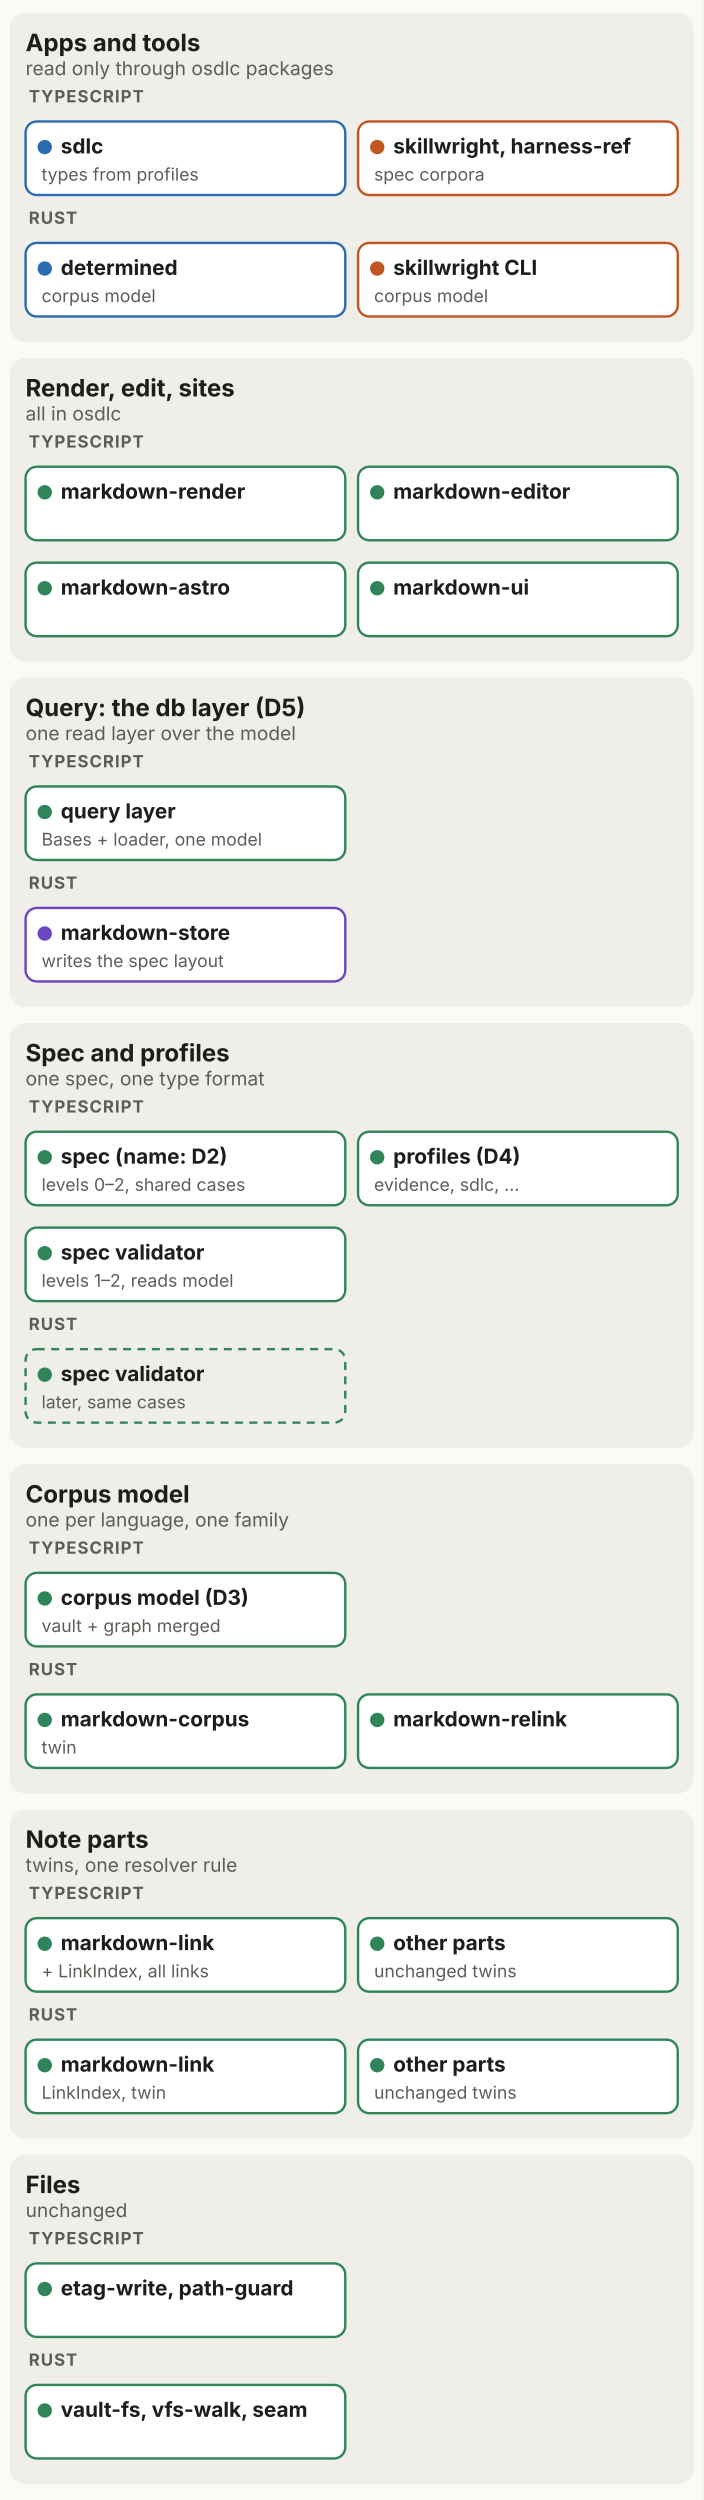
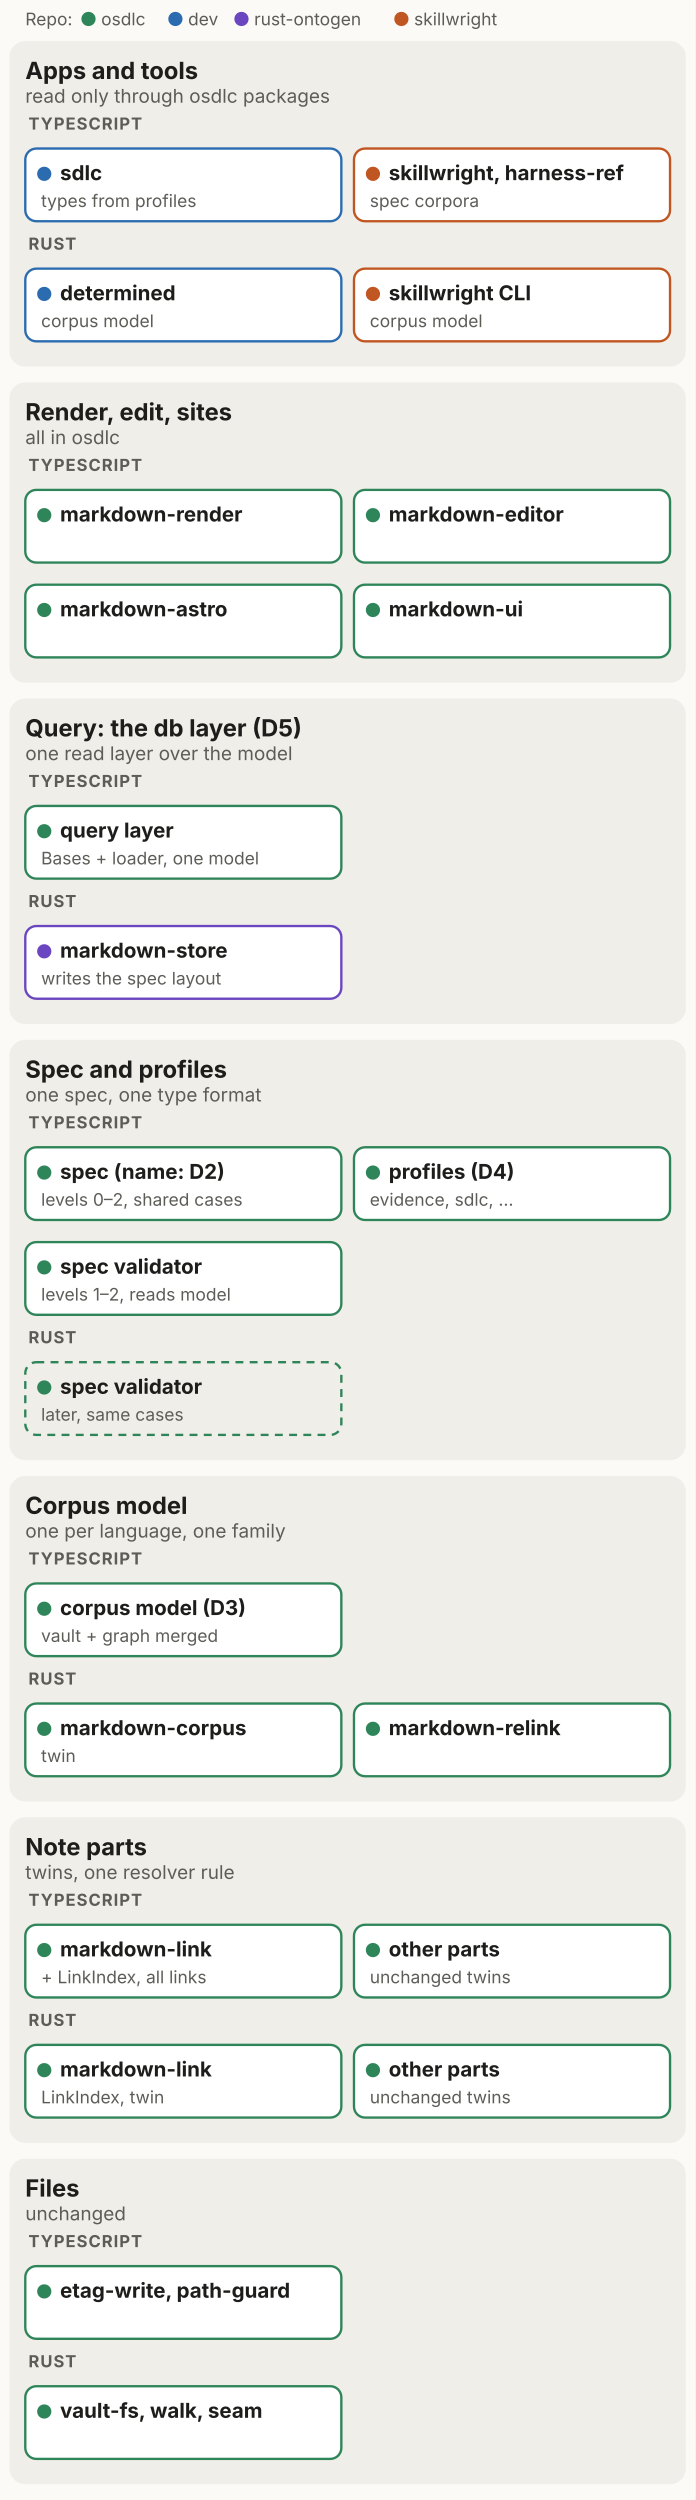
- <svg xmlns="http://www.w3.org/2000/svg" viewBox="0 0 440 1564" width="880" font-family="system-ui, -apple-system, Segoe UI, sans-serif" role="img" aria-label="Target state by layer">
+ <svg xmlns="http://www.w3.org/2000/svg" viewBox="0 0 440 1582" width="880" font-family="system-ui, -apple-system, Segoe UI, sans-serif" role="img" aria-label="Target state by layer">
  <style>
.bg{fill:#fbfaf7} .band{fill:#f0eee8}
.rl{font-size:15px;font-weight:650;fill:#1d1d1b} .rs{font-size:12px;fill:#5d5d58}
.lang{font-size:10.5px;font-weight:700;letter-spacing:.06em;fill:#5d5d58}
.chip rect{fill:#ffffff;stroke-width:1.5} .chip.later rect{fill:none;stroke-dasharray:5 4}
.cn{font-size:13px;font-weight:650;fill:#1d1d1b} .cs{font-size:11px;fill:#5d5d58}
.r-osdlc rect{stroke:#2f855a} .r-osdlc .dot{fill:#2f855a}
.r-dev rect{stroke:#2b6cb0} .r-dev .dot{fill:#2b6cb0}
.r-ont rect{stroke:#6b46c1} .r-ont .dot{fill:#6b46c1}
.r-sw rect{stroke:#c05621} .r-sw .dot{fill:#c05621}
.r-ext rect{stroke:#8a8a84} .r-ext .dot{fill:#8a8a84}
.fb rect{fill:#fde8e8;stroke:#c53030} .fb text{font-size:10.5px;font-weight:700;fill:#c53030}
.dup{stroke:#c53030;stroke-width:1.6;stroke-dasharray:4 3}
.edge{fill:none;stroke:#5d5d58;stroke-width:1.4} .ahp{fill:#5d5d58}
.node rect{fill:#ffffff;stroke:#d8d5cc;stroke-width:1.4} .node.first rect{fill:#fde7c8;stroke:#b8741a}
.num{fill:#1d1d1b} .numt{font-size:11px;font-weight:700;fill:#fbfaf7} .nn{font-size:11.5px;font-weight:650;fill:#1d1d1b}
.lvl rect{fill:#ffffff;stroke:#d8d5cc} .prof rect{fill:#fde7c8;stroke:#b8741a}
.tie{stroke:#b8741a;stroke-width:1.6;fill:none}
@media (prefers-color-scheme: dark) {
.bg{fill:#16161a} .band{fill:#222227}
.rl{font-size:15px;font-weight:650;fill:#ececea} .rs{font-size:12px;fill:#a3a39d}
.lang{font-size:10.5px;font-weight:700;letter-spacing:.06em;fill:#a3a39d}
.chip rect{fill:#2b2b31;stroke-width:1.5} .chip.later rect{fill:none;stroke-dasharray:5 4}
.cn{font-size:13px;font-weight:650;fill:#ececea} .cs{font-size:11px;fill:#a3a39d}
.r-osdlc rect{stroke:#68d391} .r-osdlc .dot{fill:#68d391}
.r-dev rect{stroke:#63b3ed} .r-dev .dot{fill:#63b3ed}
.r-ont rect{stroke:#b794f4} .r-ont .dot{fill:#b794f4}
.r-sw rect{stroke:#f6ad55} .r-sw .dot{fill:#f6ad55}
.r-ext rect{stroke:#a0a09a} .r-ext .dot{fill:#a0a09a}
.fb rect{fill:#3b1d1d;stroke:#fc8181} .fb text{font-size:10.5px;font-weight:700;fill:#fc8181}
.dup{stroke:#fc8181;stroke-width:1.6;stroke-dasharray:4 3}
.edge{fill:none;stroke:#a3a39d;stroke-width:1.4} .ahp{fill:#a3a39d}
.node rect{fill:#2b2b31;stroke:#3a3a40;stroke-width:1.4} .node.first rect{fill:#3d2f1c;stroke:#f6ad55}
.num{fill:#ececea} .numt{font-size:11px;font-weight:700;fill:#16161a} .nn{font-size:11.5px;font-weight:650;fill:#ececea}
.lvl rect{fill:#2b2b31;stroke:#3a3a40} .prof rect{fill:#3d2f1c;stroke:#f6ad55}
.tie{stroke:#f6ad55;stroke-width:1.6;fill:none}
}</style>
-   <rect class="bg" width="440" height="1564" />
-   <rect class="band" x="6" y="8" width="428" height="206" rx="10" />
-   <text class="rl" x="16" y="32">Apps and tools</text>
-   <text class="rs" x="16" y="47">read only through osdlc packages</text>
-   <text class="lang" x="18" y="64">TYPESCRIPT</text>
+   <rect class="bg" width="440" height="1582" />
+   <text class="cs" x="16" y="16">Repo:</text>
+   <g class="chip r-osdlc">
+     <circle cx="56" cy="12" r="4.5" class="dot" />
+   </g>
+   <text class="cs" x="64" y="16">osdlc</text>
  <g class="chip r-dev">
-     <rect x="16" y="76" width="200" height="46" rx="7" />
-     <circle cx="28" cy="92" r="4.5" class="dot" />
-     <text x="38" y="96" class="cn">sdlc</text>
-     <text x="26" y="113" class="cs">types from profiles</text>
-   </g>
+     <circle cx="111.0" cy="12" r="4.5" class="dot" />
+   </g>
+   <text class="cs" x="119.0" y="16">dev</text>
+   <g class="chip r-ont">
+     <circle cx="152.8" cy="12" r="4.5" class="dot" />
+   </g>
+   <text class="cs" x="160.8" y="16">rust-ontogen</text>
  <g class="chip r-sw">
-     <rect x="224" y="76" width="200" height="46" rx="7" />
-     <circle cx="236" cy="92" r="4.5" class="dot" />
-     <text x="246" y="96" class="cn">skillwright, harness-ref</text>
-     <text x="234" y="113" class="cs">spec corpora</text>
-   </g>
-   <text class="lang" x="18" y="140">RUST</text>
+     <circle cx="254.0" cy="12" r="4.5" class="dot" />
+   </g>
+   <text class="cs" x="262.0" y="16">skillwright</text>
+   <rect class="band" x="6" y="26" width="428" height="206" rx="10" />
+   <text class="rl" x="16" y="50">Apps and tools</text>
+   <text class="rs" x="16" y="65">read only through osdlc packages</text>
+   <text class="lang" x="18" y="82">TYPESCRIPT</text>
  <g class="chip r-dev">
-     <rect x="16" y="152" width="200" height="46" rx="7" />
-     <circle cx="28" cy="168" r="4.5" class="dot" />
-     <text x="38" y="172" class="cn">determined</text>
-     <text x="26" y="189" class="cs">corpus model</text>
+     <rect x="16" y="94" width="200" height="46" rx="7" />
+     <circle cx="28" cy="110" r="4.5" class="dot" />
+     <text x="38" y="114" class="cn">sdlc</text>
+     <text x="26" y="131" class="cs">types from profiles</text>
  </g>
  <g class="chip r-sw">
-     <rect x="224" y="152" width="200" height="46" rx="7" />
-     <circle cx="236" cy="168" r="4.5" class="dot" />
-     <text x="246" y="172" class="cn">skillwright CLI</text>
-     <text x="234" y="189" class="cs">corpus model</text>
-   </g>
-   <rect class="band" x="6" y="224" width="428" height="190" rx="10" />
-   <text class="rl" x="16" y="248">Render, edit, sites</text>
-   <text class="rs" x="16" y="263">all in osdlc</text>
-   <text class="lang" x="18" y="280">TYPESCRIPT</text>
-   <g class="chip r-osdlc">
-     <rect x="16" y="292" width="200" height="46" rx="7" />
-     <circle cx="28" cy="308" r="4.5" class="dot" />
-     <text x="38" y="312" class="cn">markdown-render</text>
-     <text x="26" y="329" class="cs" />
-   </g>
-   <g class="chip r-osdlc">
-     <rect x="224" y="292" width="200" height="46" rx="7" />
-     <circle cx="236" cy="308" r="4.5" class="dot" />
-     <text x="246" y="312" class="cn">markdown-editor</text>
-     <text x="234" y="329" class="cs" />
-   </g>
-   <g class="chip r-osdlc">
-     <rect x="16" y="352" width="200" height="46" rx="7" />
-     <circle cx="28" cy="368" r="4.5" class="dot" />
-     <text x="38" y="372" class="cn">markdown-astro</text>
-     <text x="26" y="389" class="cs" />
-   </g>
-   <g class="chip r-osdlc">
-     <rect x="224" y="352" width="200" height="46" rx="7" />
-     <circle cx="236" cy="368" r="4.5" class="dot" />
-     <text x="246" y="372" class="cn">markdown-ui</text>
-     <text x="234" y="389" class="cs" />
-   </g>
-   <rect class="band" x="6" y="424" width="428" height="206" rx="10" />
-   <text class="rl" x="16" y="448">Query: the db layer (D5)</text>
-   <text class="rs" x="16" y="463">one read layer over the model</text>
-   <text class="lang" x="18" y="480">TYPESCRIPT</text>
-   <g class="chip r-osdlc">
-     <rect x="16" y="492" width="200" height="46" rx="7" />
-     <circle cx="28" cy="508" r="4.5" class="dot" />
-     <text x="38" y="512" class="cn">query layer</text>
-     <text x="26" y="529" class="cs">Bases + loader, one model</text>
-   </g>
-   <text class="lang" x="18" y="556">RUST</text>
+     <rect x="224" y="94" width="200" height="46" rx="7" />
+     <circle cx="236" cy="110" r="4.5" class="dot" />
+     <text x="246" y="114" class="cn">skillwright, harness-ref</text>
+     <text x="234" y="131" class="cs">spec corpora</text>
+   </g>
+   <text class="lang" x="18" y="158">RUST</text>
+   <g class="chip r-dev">
+     <rect x="16" y="170" width="200" height="46" rx="7" />
+     <circle cx="28" cy="186" r="4.5" class="dot" />
+     <text x="38" y="190" class="cn">determined</text>
+     <text x="26" y="207" class="cs">corpus model</text>
+   </g>
+   <g class="chip r-sw">
+     <rect x="224" y="170" width="200" height="46" rx="7" />
+     <circle cx="236" cy="186" r="4.5" class="dot" />
+     <text x="246" y="190" class="cn">skillwright CLI</text>
+     <text x="234" y="207" class="cs">corpus model</text>
+   </g>
+   <rect class="band" x="6" y="242" width="428" height="190" rx="10" />
+   <text class="rl" x="16" y="266">Render, edit, sites</text>
+   <text class="rs" x="16" y="281">all in osdlc</text>
+   <text class="lang" x="18" y="298">TYPESCRIPT</text>
+   <g class="chip r-osdlc">
+     <rect x="16" y="310" width="200" height="46" rx="7" />
+     <circle cx="28" cy="326" r="4.5" class="dot" />
+     <text x="38" y="330" class="cn">markdown-render</text>
+     <text x="26" y="347" class="cs" />
+   </g>
+   <g class="chip r-osdlc">
+     <rect x="224" y="310" width="200" height="46" rx="7" />
+     <circle cx="236" cy="326" r="4.5" class="dot" />
+     <text x="246" y="330" class="cn">markdown-editor</text>
+     <text x="234" y="347" class="cs" />
+   </g>
+   <g class="chip r-osdlc">
+     <rect x="16" y="370" width="200" height="46" rx="7" />
+     <circle cx="28" cy="386" r="4.5" class="dot" />
+     <text x="38" y="390" class="cn">markdown-astro</text>
+     <text x="26" y="407" class="cs" />
+   </g>
+   <g class="chip r-osdlc">
+     <rect x="224" y="370" width="200" height="46" rx="7" />
+     <circle cx="236" cy="386" r="4.5" class="dot" />
+     <text x="246" y="390" class="cn">markdown-ui</text>
+     <text x="234" y="407" class="cs" />
+   </g>
+   <rect class="band" x="6" y="442" width="428" height="206" rx="10" />
+   <text class="rl" x="16" y="466">Query: the db layer (D5)</text>
+   <text class="rs" x="16" y="481">one read layer over the model</text>
+   <text class="lang" x="18" y="498">TYPESCRIPT</text>
+   <g class="chip r-osdlc">
+     <rect x="16" y="510" width="200" height="46" rx="7" />
+     <circle cx="28" cy="526" r="4.5" class="dot" />
+     <text x="38" y="530" class="cn">query layer</text>
+     <text x="26" y="547" class="cs">Bases + loader, one model</text>
+   </g>
+   <text class="lang" x="18" y="574">RUST</text>
  <g class="chip r-ont">
-     <rect x="16" y="568" width="200" height="46" rx="7" />
-     <circle cx="28" cy="584" r="4.5" class="dot" />
-     <text x="38" y="588" class="cn">markdown-store</text>
-     <text x="26" y="605" class="cs">writes the spec layout</text>
-   </g>
-   <rect class="band" x="6" y="640" width="428" height="266" rx="10" />
-   <text class="rl" x="16" y="664">Spec and profiles</text>
-   <text class="rs" x="16" y="679">one spec, one type format</text>
-   <text class="lang" x="18" y="696">TYPESCRIPT</text>
-   <g class="chip r-osdlc">
-     <rect x="16" y="708" width="200" height="46" rx="7" />
-     <circle cx="28" cy="724" r="4.5" class="dot" />
-     <text x="38" y="728" class="cn">spec (name: D2)</text>
-     <text x="26" y="745" class="cs">levels 0–2, shared cases</text>
-   </g>
-   <g class="chip r-osdlc">
-     <rect x="224" y="708" width="200" height="46" rx="7" />
-     <circle cx="236" cy="724" r="4.5" class="dot" />
-     <text x="246" y="728" class="cn">profiles (D4)</text>
-     <text x="234" y="745" class="cs">evidence, sdlc, ...</text>
-   </g>
-   <g class="chip r-osdlc">
-     <rect x="16" y="768" width="200" height="46" rx="7" />
-     <circle cx="28" cy="784" r="4.5" class="dot" />
-     <text x="38" y="788" class="cn">spec validator</text>
-     <text x="26" y="805" class="cs">levels 1–2, reads model</text>
-   </g>
-   <text class="lang" x="18" y="832">RUST</text>
+     <rect x="16" y="586" width="200" height="46" rx="7" />
+     <circle cx="28" cy="602" r="4.5" class="dot" />
+     <text x="38" y="606" class="cn">markdown-store</text>
+     <text x="26" y="623" class="cs">writes the spec layout</text>
+   </g>
+   <rect class="band" x="6" y="658" width="428" height="266" rx="10" />
+   <text class="rl" x="16" y="682">Spec and profiles</text>
+   <text class="rs" x="16" y="697">one spec, one type format</text>
+   <text class="lang" x="18" y="714">TYPESCRIPT</text>
+   <g class="chip r-osdlc">
+     <rect x="16" y="726" width="200" height="46" rx="7" />
+     <circle cx="28" cy="742" r="4.5" class="dot" />
+     <text x="38" y="746" class="cn">spec (name: D2)</text>
+     <text x="26" y="763" class="cs">levels 0–2, shared cases</text>
+   </g>
+   <g class="chip r-osdlc">
+     <rect x="224" y="726" width="200" height="46" rx="7" />
+     <circle cx="236" cy="742" r="4.5" class="dot" />
+     <text x="246" y="746" class="cn">profiles (D4)</text>
+     <text x="234" y="763" class="cs">evidence, sdlc, ...</text>
+   </g>
+   <g class="chip r-osdlc">
+     <rect x="16" y="786" width="200" height="46" rx="7" />
+     <circle cx="28" cy="802" r="4.5" class="dot" />
+     <text x="38" y="806" class="cn">spec validator</text>
+     <text x="26" y="823" class="cs">levels 1–2, reads model</text>
+   </g>
+   <text class="lang" x="18" y="850">RUST</text>
  <g class="chip r-osdlc later">
-     <rect x="16" y="844" width="200" height="46" rx="7" />
-     <circle cx="28" cy="860" r="4.5" class="dot" />
-     <text x="38" y="864" class="cn">spec validator</text>
-     <text x="26" y="881" class="cs">later, same cases</text>
-   </g>
-   <rect class="band" x="6" y="916" width="428" height="206" rx="10" />
-   <text class="rl" x="16" y="940">Corpus model</text>
-   <text class="rs" x="16" y="955">one per language, one family</text>
-   <text class="lang" x="18" y="972">TYPESCRIPT</text>
-   <g class="chip r-osdlc">
-     <rect x="16" y="984" width="200" height="46" rx="7" />
-     <circle cx="28" cy="1000" r="4.5" class="dot" />
-     <text x="38" y="1004" class="cn">corpus model (D3)</text>
-     <text x="26" y="1021" class="cs">vault + graph merged</text>
-   </g>
-   <text class="lang" x="18" y="1048">RUST</text>
-   <g class="chip r-osdlc">
-     <rect x="16" y="1060" width="200" height="46" rx="7" />
-     <circle cx="28" cy="1076" r="4.5" class="dot" />
-     <text x="38" y="1080" class="cn">markdown-corpus</text>
-     <text x="26" y="1097" class="cs">twin</text>
-   </g>
-   <g class="chip r-osdlc">
-     <rect x="224" y="1060" width="200" height="46" rx="7" />
-     <circle cx="236" cy="1076" r="4.5" class="dot" />
-     <text x="246" y="1080" class="cn">markdown-relink</text>
-     <text x="234" y="1097" class="cs" />
-   </g>
-   <rect class="band" x="6" y="1132" width="428" height="206" rx="10" />
-   <text class="rl" x="16" y="1156">Note parts</text>
-   <text class="rs" x="16" y="1171">twins, one resolver rule</text>
-   <text class="lang" x="18" y="1188">TYPESCRIPT</text>
-   <g class="chip r-osdlc">
-     <rect x="16" y="1200" width="200" height="46" rx="7" />
-     <circle cx="28" cy="1216" r="4.5" class="dot" />
-     <text x="38" y="1220" class="cn">markdown-link</text>
-     <text x="26" y="1237" class="cs">+ LinkIndex, all links</text>
-   </g>
-   <g class="chip r-osdlc">
-     <rect x="224" y="1200" width="200" height="46" rx="7" />
-     <circle cx="236" cy="1216" r="4.5" class="dot" />
-     <text x="246" y="1220" class="cn">other parts</text>
-     <text x="234" y="1237" class="cs">unchanged twins</text>
-   </g>
-   <text class="lang" x="18" y="1264">RUST</text>
-   <g class="chip r-osdlc">
-     <rect x="16" y="1276" width="200" height="46" rx="7" />
-     <circle cx="28" cy="1292" r="4.5" class="dot" />
-     <text x="38" y="1296" class="cn">markdown-link</text>
-     <text x="26" y="1313" class="cs">LinkIndex, twin</text>
-   </g>
-   <g class="chip r-osdlc">
-     <rect x="224" y="1276" width="200" height="46" rx="7" />
-     <circle cx="236" cy="1292" r="4.5" class="dot" />
-     <text x="246" y="1296" class="cn">other parts</text>
-     <text x="234" y="1313" class="cs">unchanged twins</text>
-   </g>
-   <rect class="band" x="6" y="1348" width="428" height="206" rx="10" />
-   <text class="rl" x="16" y="1372">Files</text>
-   <text class="rs" x="16" y="1387">unchanged</text>
-   <text class="lang" x="18" y="1404">TYPESCRIPT</text>
-   <g class="chip r-osdlc">
-     <rect x="16" y="1416" width="200" height="46" rx="7" />
-     <circle cx="28" cy="1432" r="4.5" class="dot" />
-     <text x="38" y="1436" class="cn">etag-write, path-guard</text>
-     <text x="26" y="1453" class="cs" />
-   </g>
-   <text class="lang" x="18" y="1480">RUST</text>
-   <g class="chip r-osdlc">
-     <rect x="16" y="1492" width="200" height="46" rx="7" />
-     <circle cx="28" cy="1508" r="4.5" class="dot" />
-     <text x="38" y="1512" class="cn">vault-fs, vfs-walk, seam</text>
-     <text x="26" y="1529" class="cs" />
+     <rect x="16" y="862" width="200" height="46" rx="7" />
+     <circle cx="28" cy="878" r="4.5" class="dot" />
+     <text x="38" y="882" class="cn">spec validator</text>
+     <text x="26" y="899" class="cs">later, same cases</text>
+   </g>
+   <rect class="band" x="6" y="934" width="428" height="206" rx="10" />
+   <text class="rl" x="16" y="958">Corpus model</text>
+   <text class="rs" x="16" y="973">one per language, one family</text>
+   <text class="lang" x="18" y="990">TYPESCRIPT</text>
+   <g class="chip r-osdlc">
+     <rect x="16" y="1002" width="200" height="46" rx="7" />
+     <circle cx="28" cy="1018" r="4.5" class="dot" />
+     <text x="38" y="1022" class="cn">corpus model (D3)</text>
+     <text x="26" y="1039" class="cs">vault + graph merged</text>
+   </g>
+   <text class="lang" x="18" y="1066">RUST</text>
+   <g class="chip r-osdlc">
+     <rect x="16" y="1078" width="200" height="46" rx="7" />
+     <circle cx="28" cy="1094" r="4.5" class="dot" />
+     <text x="38" y="1098" class="cn">markdown-corpus</text>
+     <text x="26" y="1115" class="cs">twin</text>
+   </g>
+   <g class="chip r-osdlc">
+     <rect x="224" y="1078" width="200" height="46" rx="7" />
+     <circle cx="236" cy="1094" r="4.5" class="dot" />
+     <text x="246" y="1098" class="cn">markdown-relink</text>
+     <text x="234" y="1115" class="cs" />
+   </g>
+   <rect class="band" x="6" y="1150" width="428" height="206" rx="10" />
+   <text class="rl" x="16" y="1174">Note parts</text>
+   <text class="rs" x="16" y="1189">twins, one resolver rule</text>
+   <text class="lang" x="18" y="1206">TYPESCRIPT</text>
+   <g class="chip r-osdlc">
+     <rect x="16" y="1218" width="200" height="46" rx="7" />
+     <circle cx="28" cy="1234" r="4.5" class="dot" />
+     <text x="38" y="1238" class="cn">markdown-link</text>
+     <text x="26" y="1255" class="cs">+ LinkIndex, all links</text>
+   </g>
+   <g class="chip r-osdlc">
+     <rect x="224" y="1218" width="200" height="46" rx="7" />
+     <circle cx="236" cy="1234" r="4.5" class="dot" />
+     <text x="246" y="1238" class="cn">other parts</text>
+     <text x="234" y="1255" class="cs">unchanged twins</text>
+   </g>
+   <text class="lang" x="18" y="1282">RUST</text>
+   <g class="chip r-osdlc">
+     <rect x="16" y="1294" width="200" height="46" rx="7" />
+     <circle cx="28" cy="1310" r="4.5" class="dot" />
+     <text x="38" y="1314" class="cn">markdown-link</text>
+     <text x="26" y="1331" class="cs">LinkIndex, twin</text>
+   </g>
+   <g class="chip r-osdlc">
+     <rect x="224" y="1294" width="200" height="46" rx="7" />
+     <circle cx="236" cy="1310" r="4.5" class="dot" />
+     <text x="246" y="1314" class="cn">other parts</text>
+     <text x="234" y="1331" class="cs">unchanged twins</text>
+   </g>
+   <rect class="band" x="6" y="1366" width="428" height="206" rx="10" />
+   <text class="rl" x="16" y="1390">Files</text>
+   <text class="rs" x="16" y="1405">unchanged</text>
+   <text class="lang" x="18" y="1422">TYPESCRIPT</text>
+   <g class="chip r-osdlc">
+     <rect x="16" y="1434" width="200" height="46" rx="7" />
+     <circle cx="28" cy="1450" r="4.5" class="dot" />
+     <text x="38" y="1454" class="cn">etag-write, path-guard</text>
+     <text x="26" y="1471" class="cs" />
+   </g>
+   <text class="lang" x="18" y="1498">RUST</text>
+   <g class="chip r-osdlc">
+     <rect x="16" y="1510" width="200" height="46" rx="7" />
+     <circle cx="28" cy="1526" r="4.5" class="dot" />
+     <text x="38" y="1530" class="cn">vault-fs, walk, seam</text>
+     <text x="26" y="1547" class="cs" />
  </g>
</svg>
